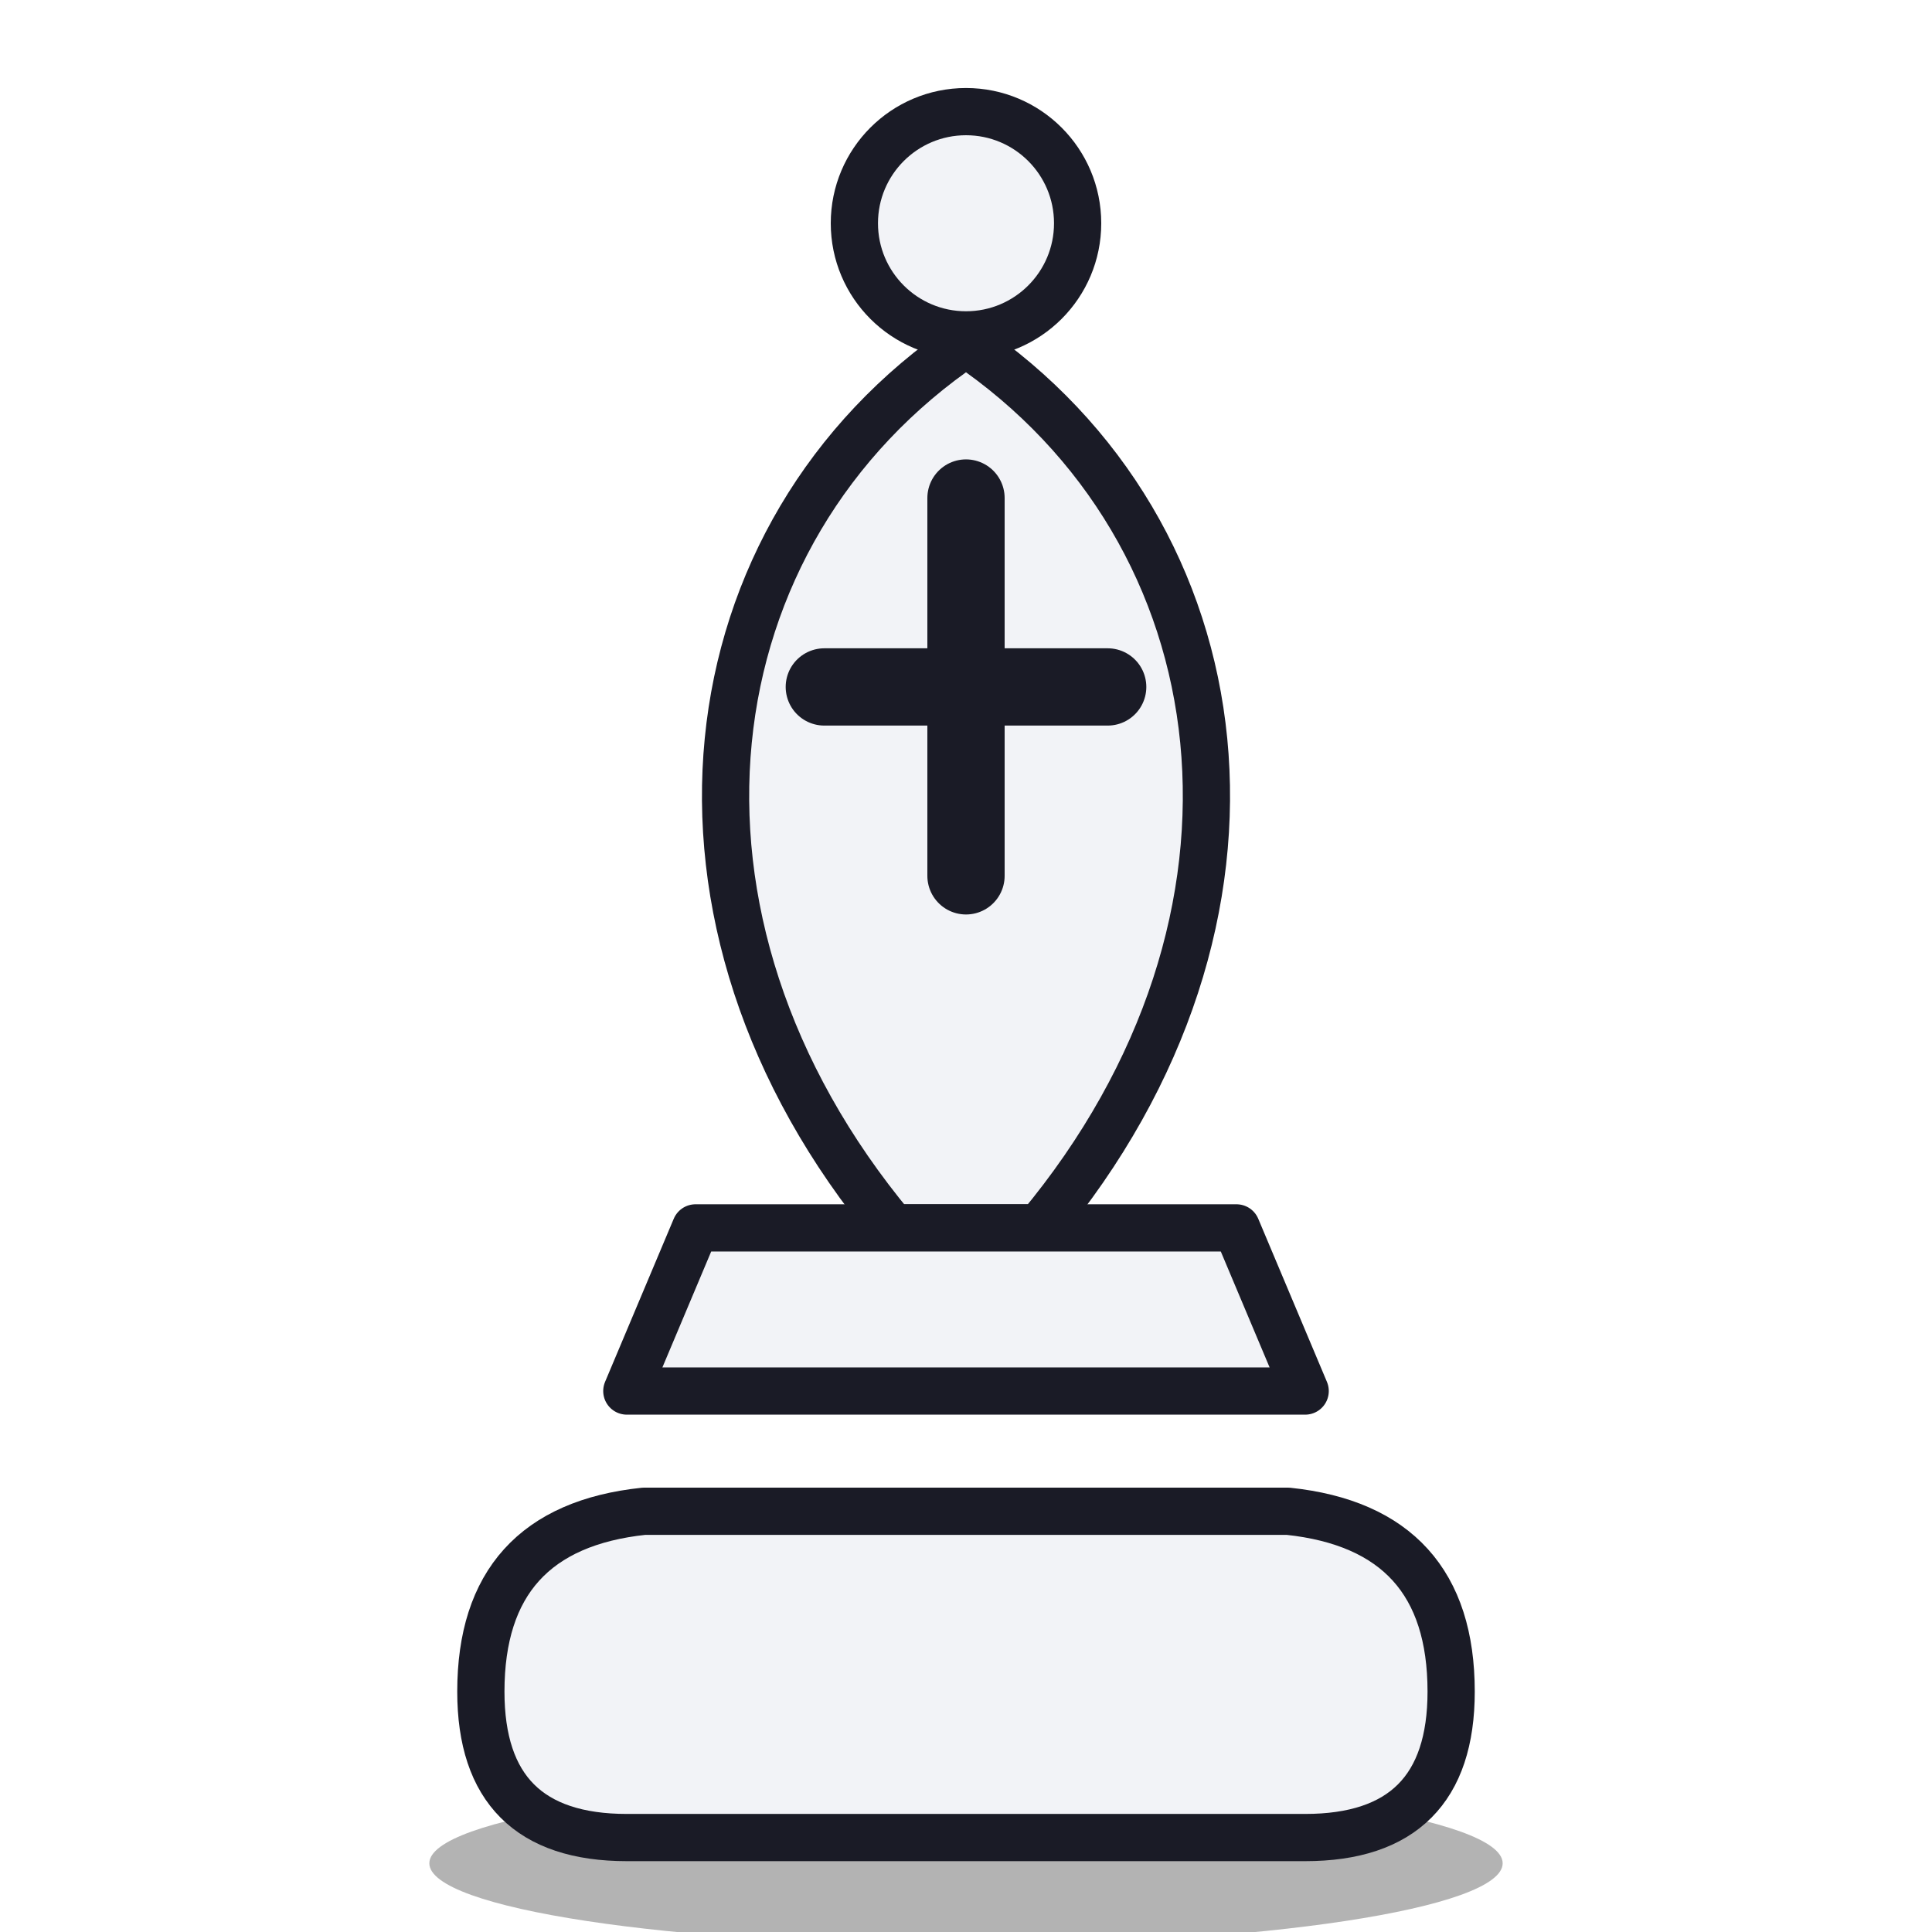
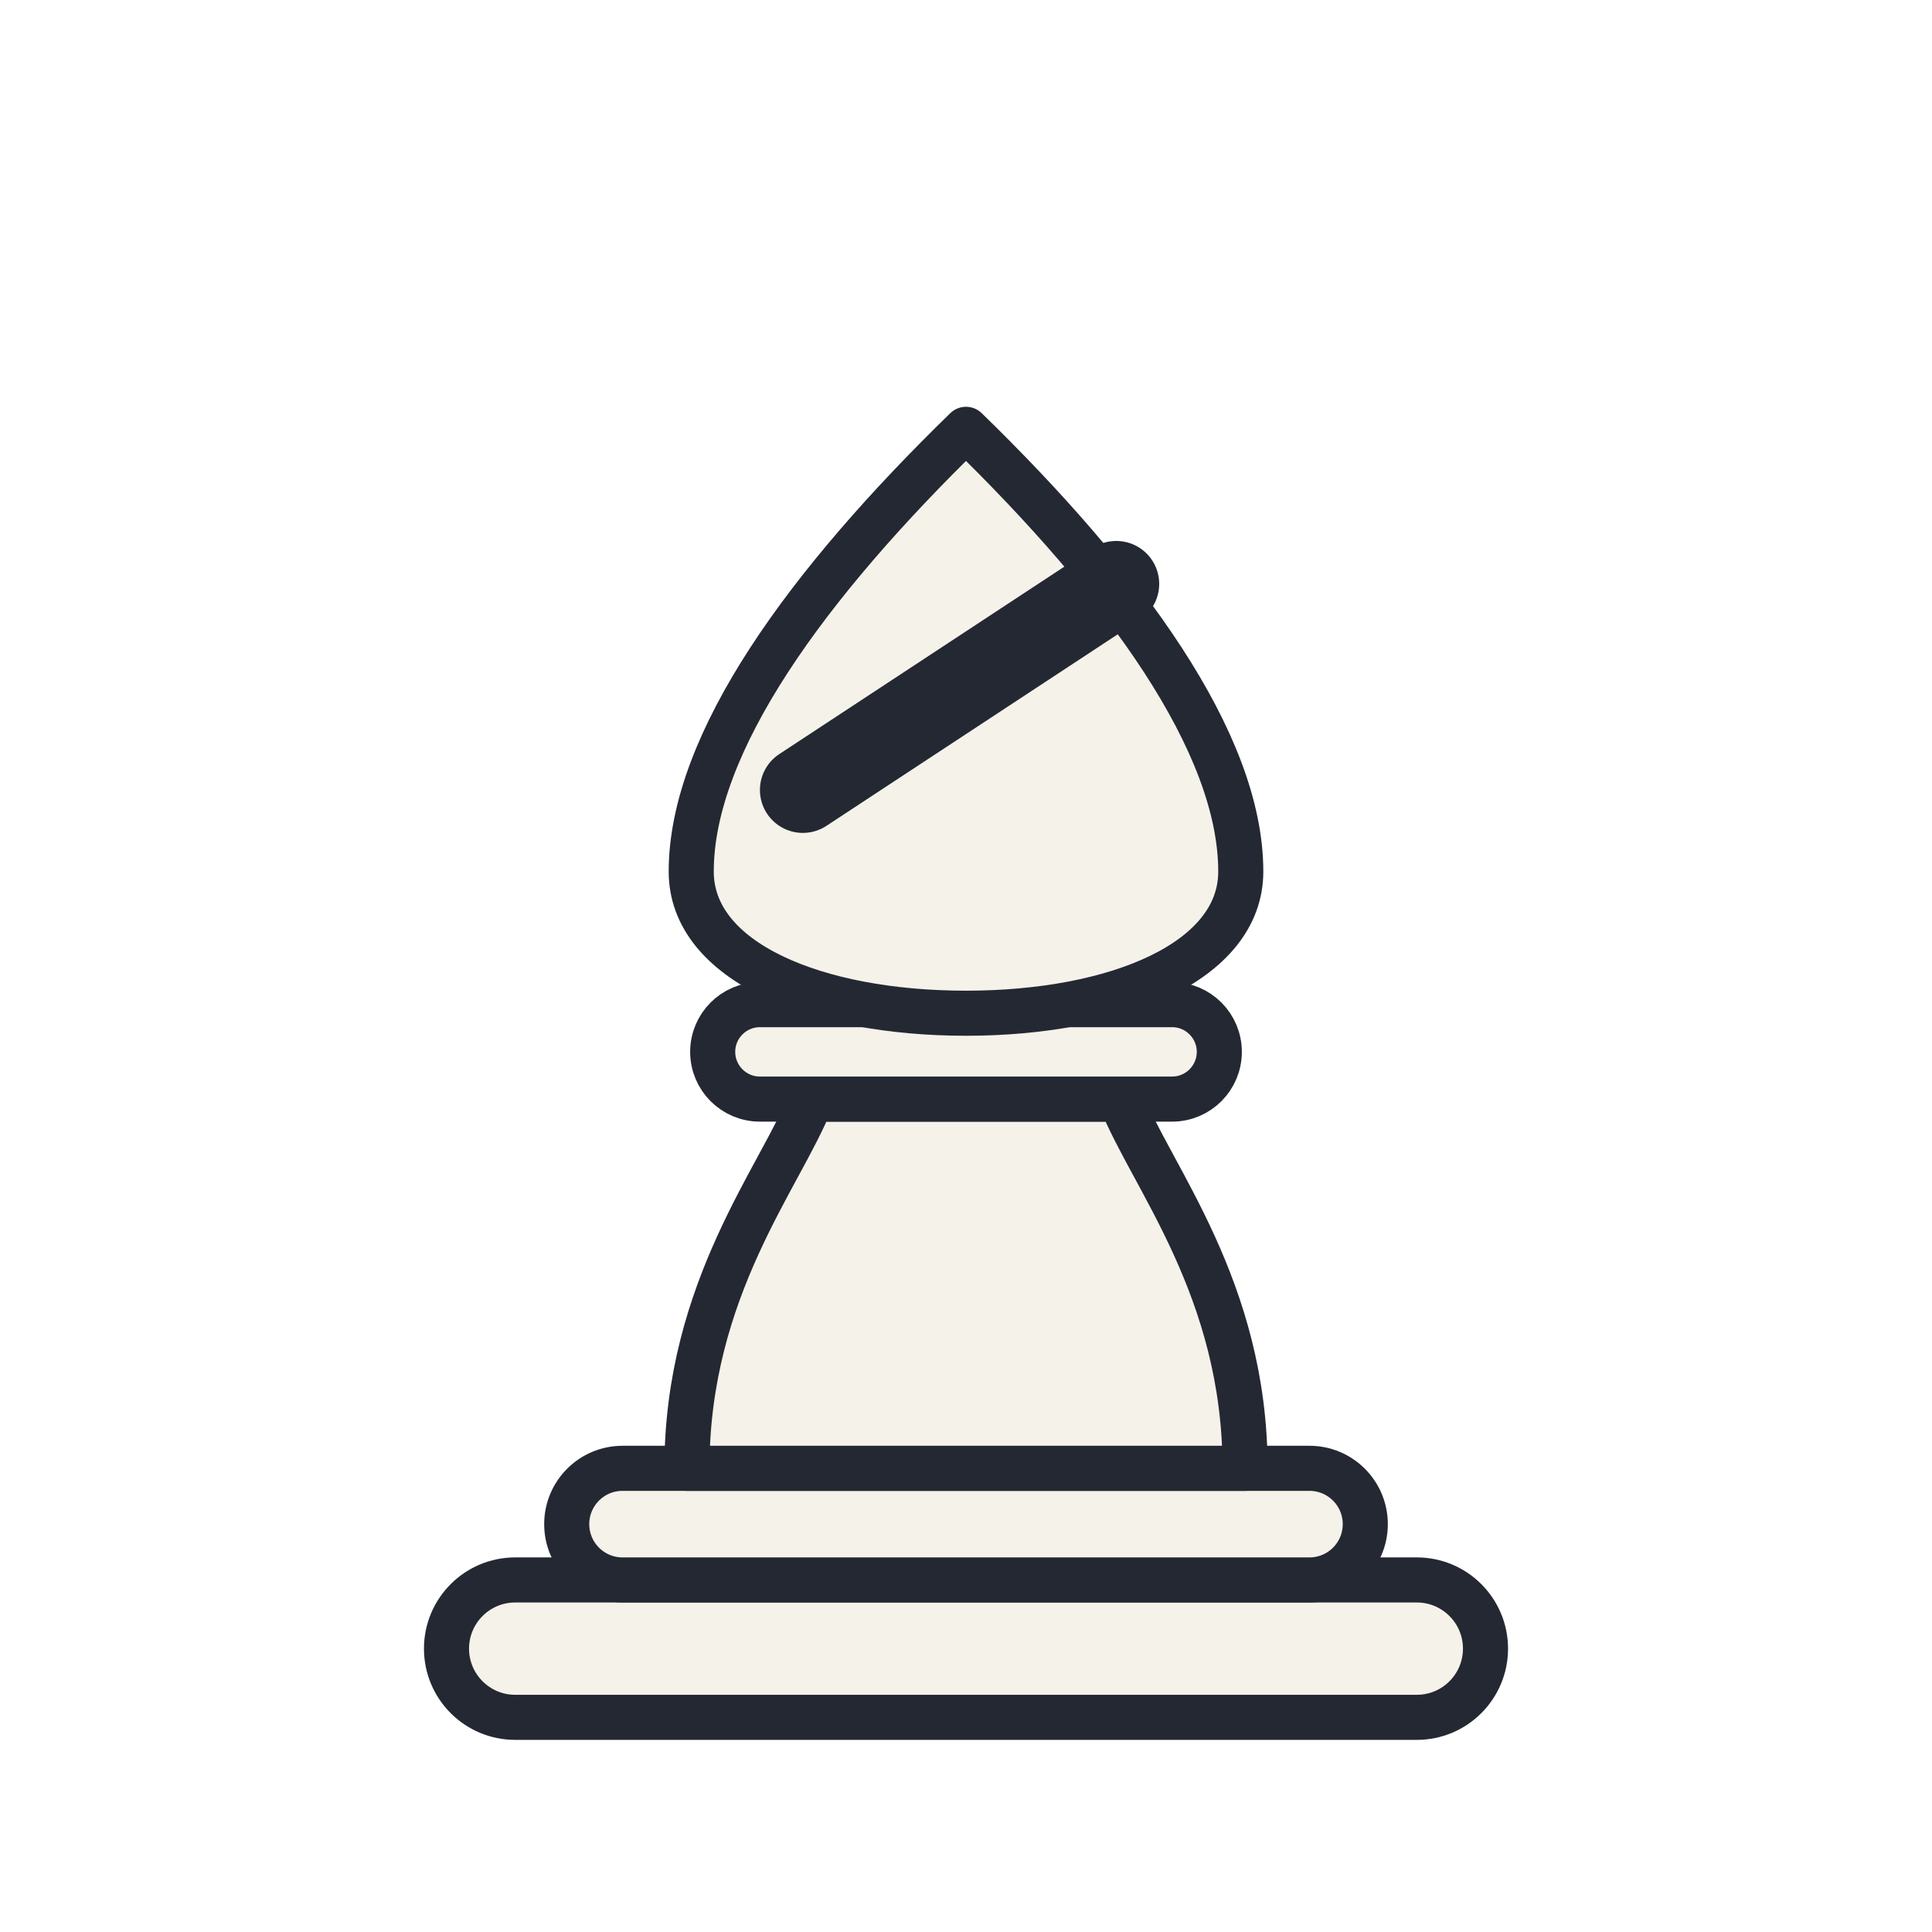
- <svg xmlns="http://www.w3.org/2000/svg" viewBox="0 0 45 45">
-   <ellipse cx="22.5" cy="43.4" rx="12.5" ry="1.9" fill="#000" opacity="0.30" />
-   <g fill="#F2F3F7" stroke="#1A1B26" stroke-width="1.1" stroke-linejoin="round" stroke-linecap="round">
-     <circle cx="22.5" cy="5.2" r="2.6" />
-     <path d="M22.5 8 C29 12.4 30.2 21.4 24.2 28.6 L20.8 28.6 C14.8 21.4 16 12.4 22.5 8 Z" />
-     <path d="M16.2 28.6 L28.8 28.6 L30.4 32.4 L14.6 32.4 Z" />
-     <path d="M11.2 39.4 Q11.2 35.6 15 35.2 L30 35.2 Q33.8 35.6 33.8 39.4 Q33.8 42.8 30.4 42.8 L14.6 42.8 Q11.2 42.8 11.2 39.4 Z" />
-   </g>
-   <g fill="#1A1B26" stroke="#1A1B26" stroke-width="1.6" stroke-linejoin="round" stroke-linecap="round">
-     <path d="M22.5 11.6 L22.5 20.4 M19.2 16 L25.8 16" fill="none" stroke-width="1.8" />
-   </g>
+ <svg xmlns="http://www.w3.org/2000/svg" viewBox="0 0 45 45" width="45" height="45">
+   <style>.s{fill:#F5F2EA;stroke:#242833;stroke-width:1.05;stroke-linejoin:round;stroke-linecap:round}.c{fill:none;stroke:#242833;stroke-linecap:round;stroke-linejoin:round}.d{fill:#242833}</style>
+   <rect class="s" x="10.4" y="36.8" width="24.2" height="3.2" rx="1.6" />
+   <rect class="s" x="13.2" y="34.2" width="18.6" height="2.6" rx="1.3" />
+   <path class="s" d="M16 34.2C16 30 18.2 27.4 18.9 25.6L26.1 25.6C26.8 27.4 29 30 29 34.2Z" />
+   <rect class="s" x="16.6" y="23.4" width="11.8" height="2.2" rx="1.1" />
+   <path class="s" d="M22.5 10C26.2 13.6 28.9 17.3 28.9 20.3C28.9 22.4 26 23.6 22.5 23.6C19 23.6 16.1 22.4 16.1 20.3C16.1 17.3 18.8 13.6 22.5 10Z" />
+   <path class="c" stroke-width="2" d="M18.7 18.4L26 13.6" />
</svg>
